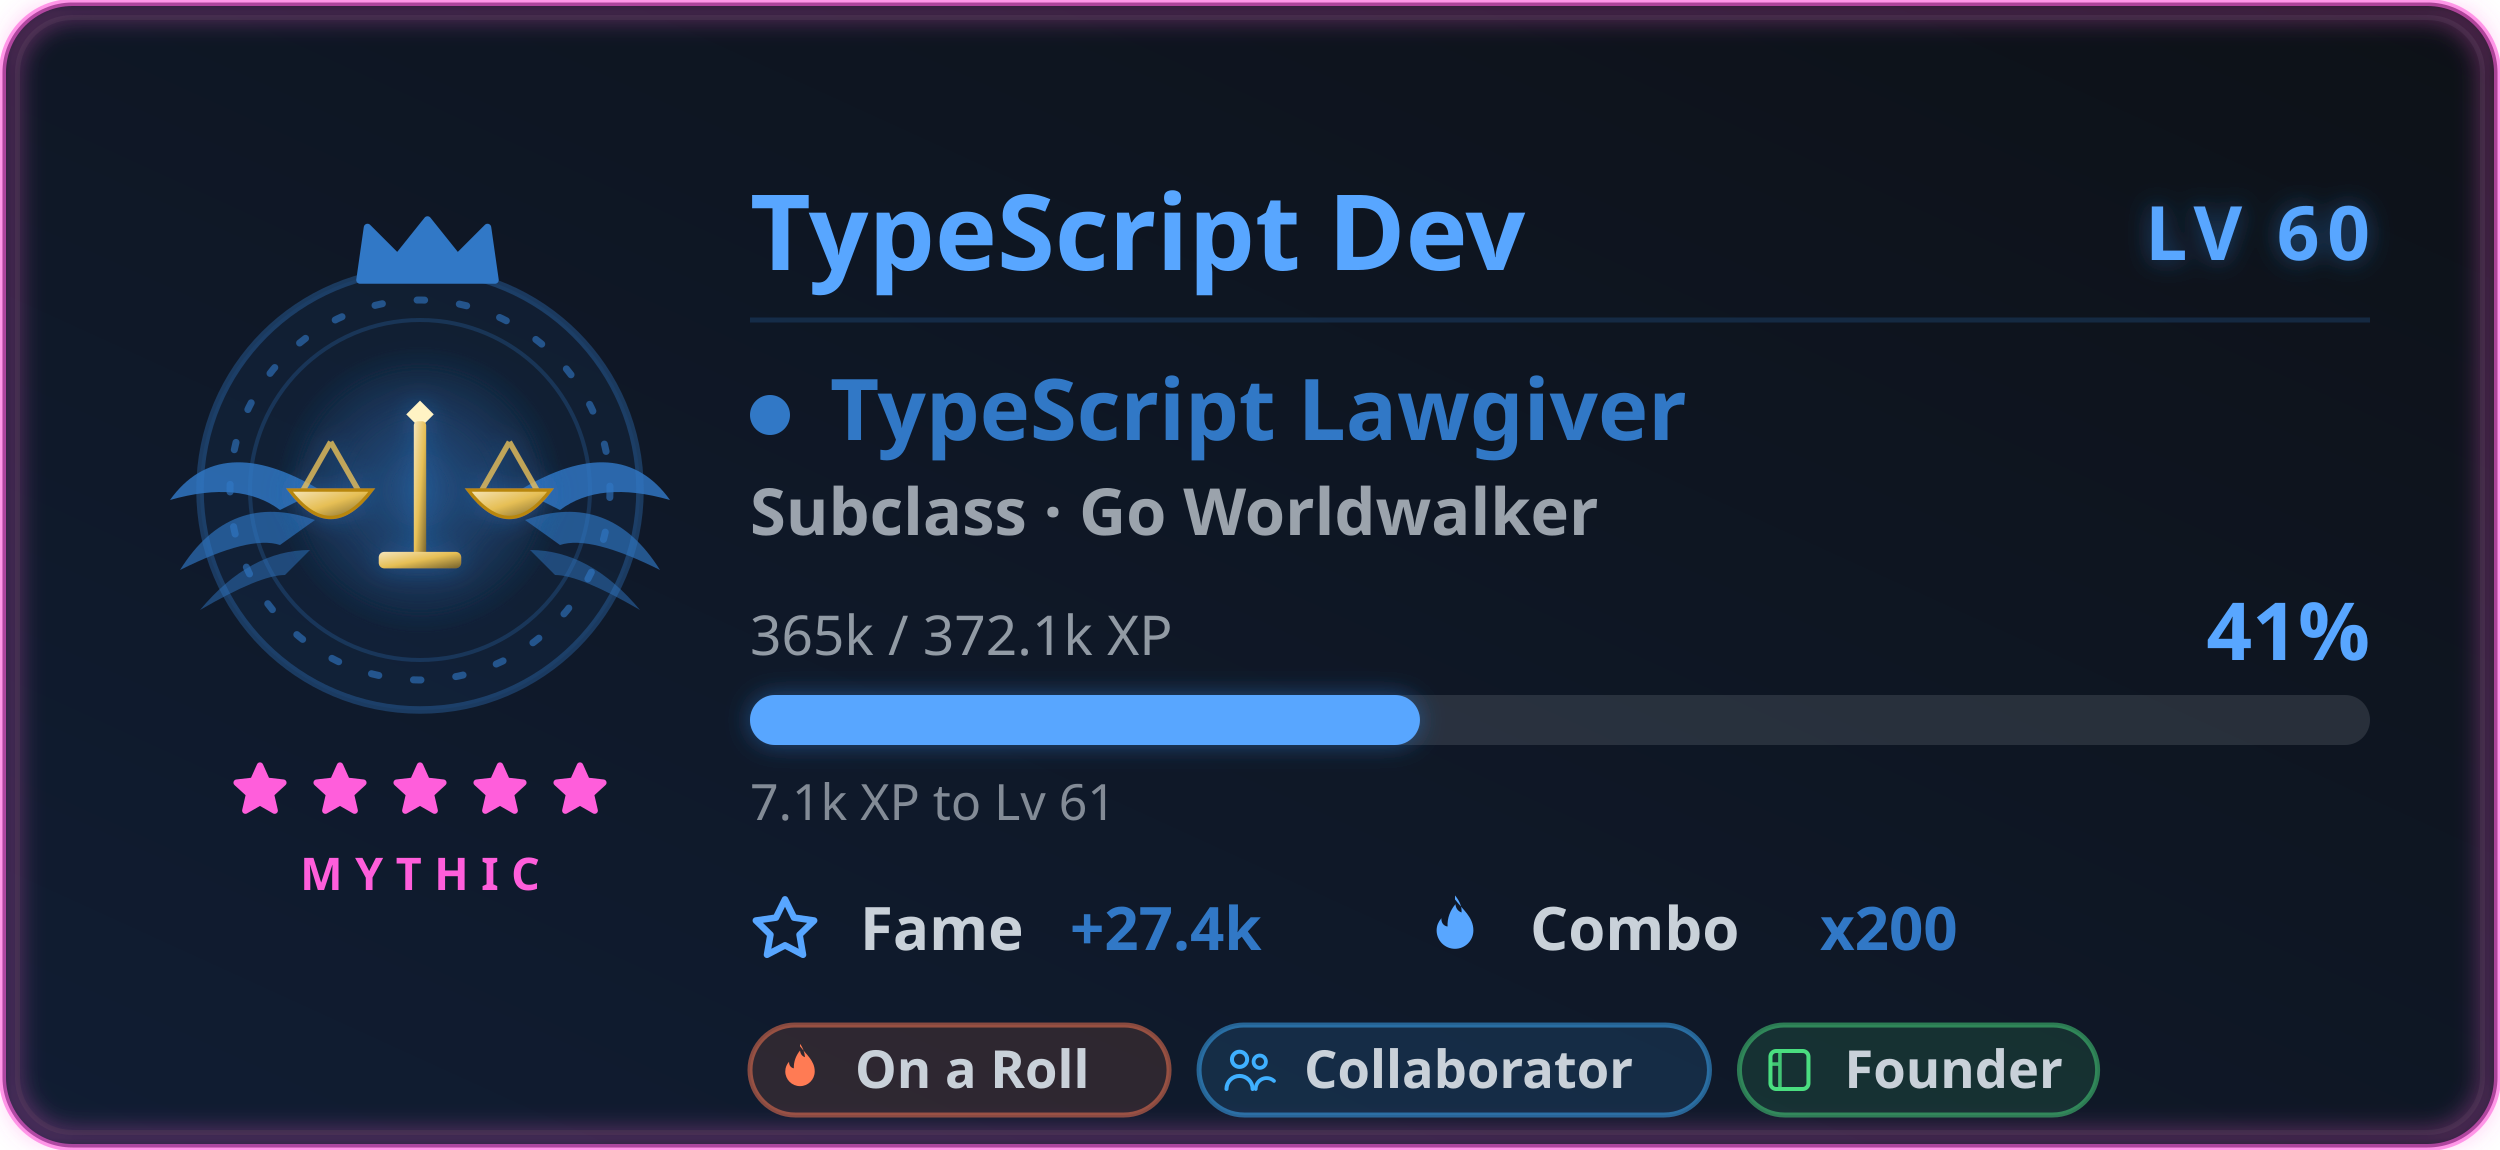
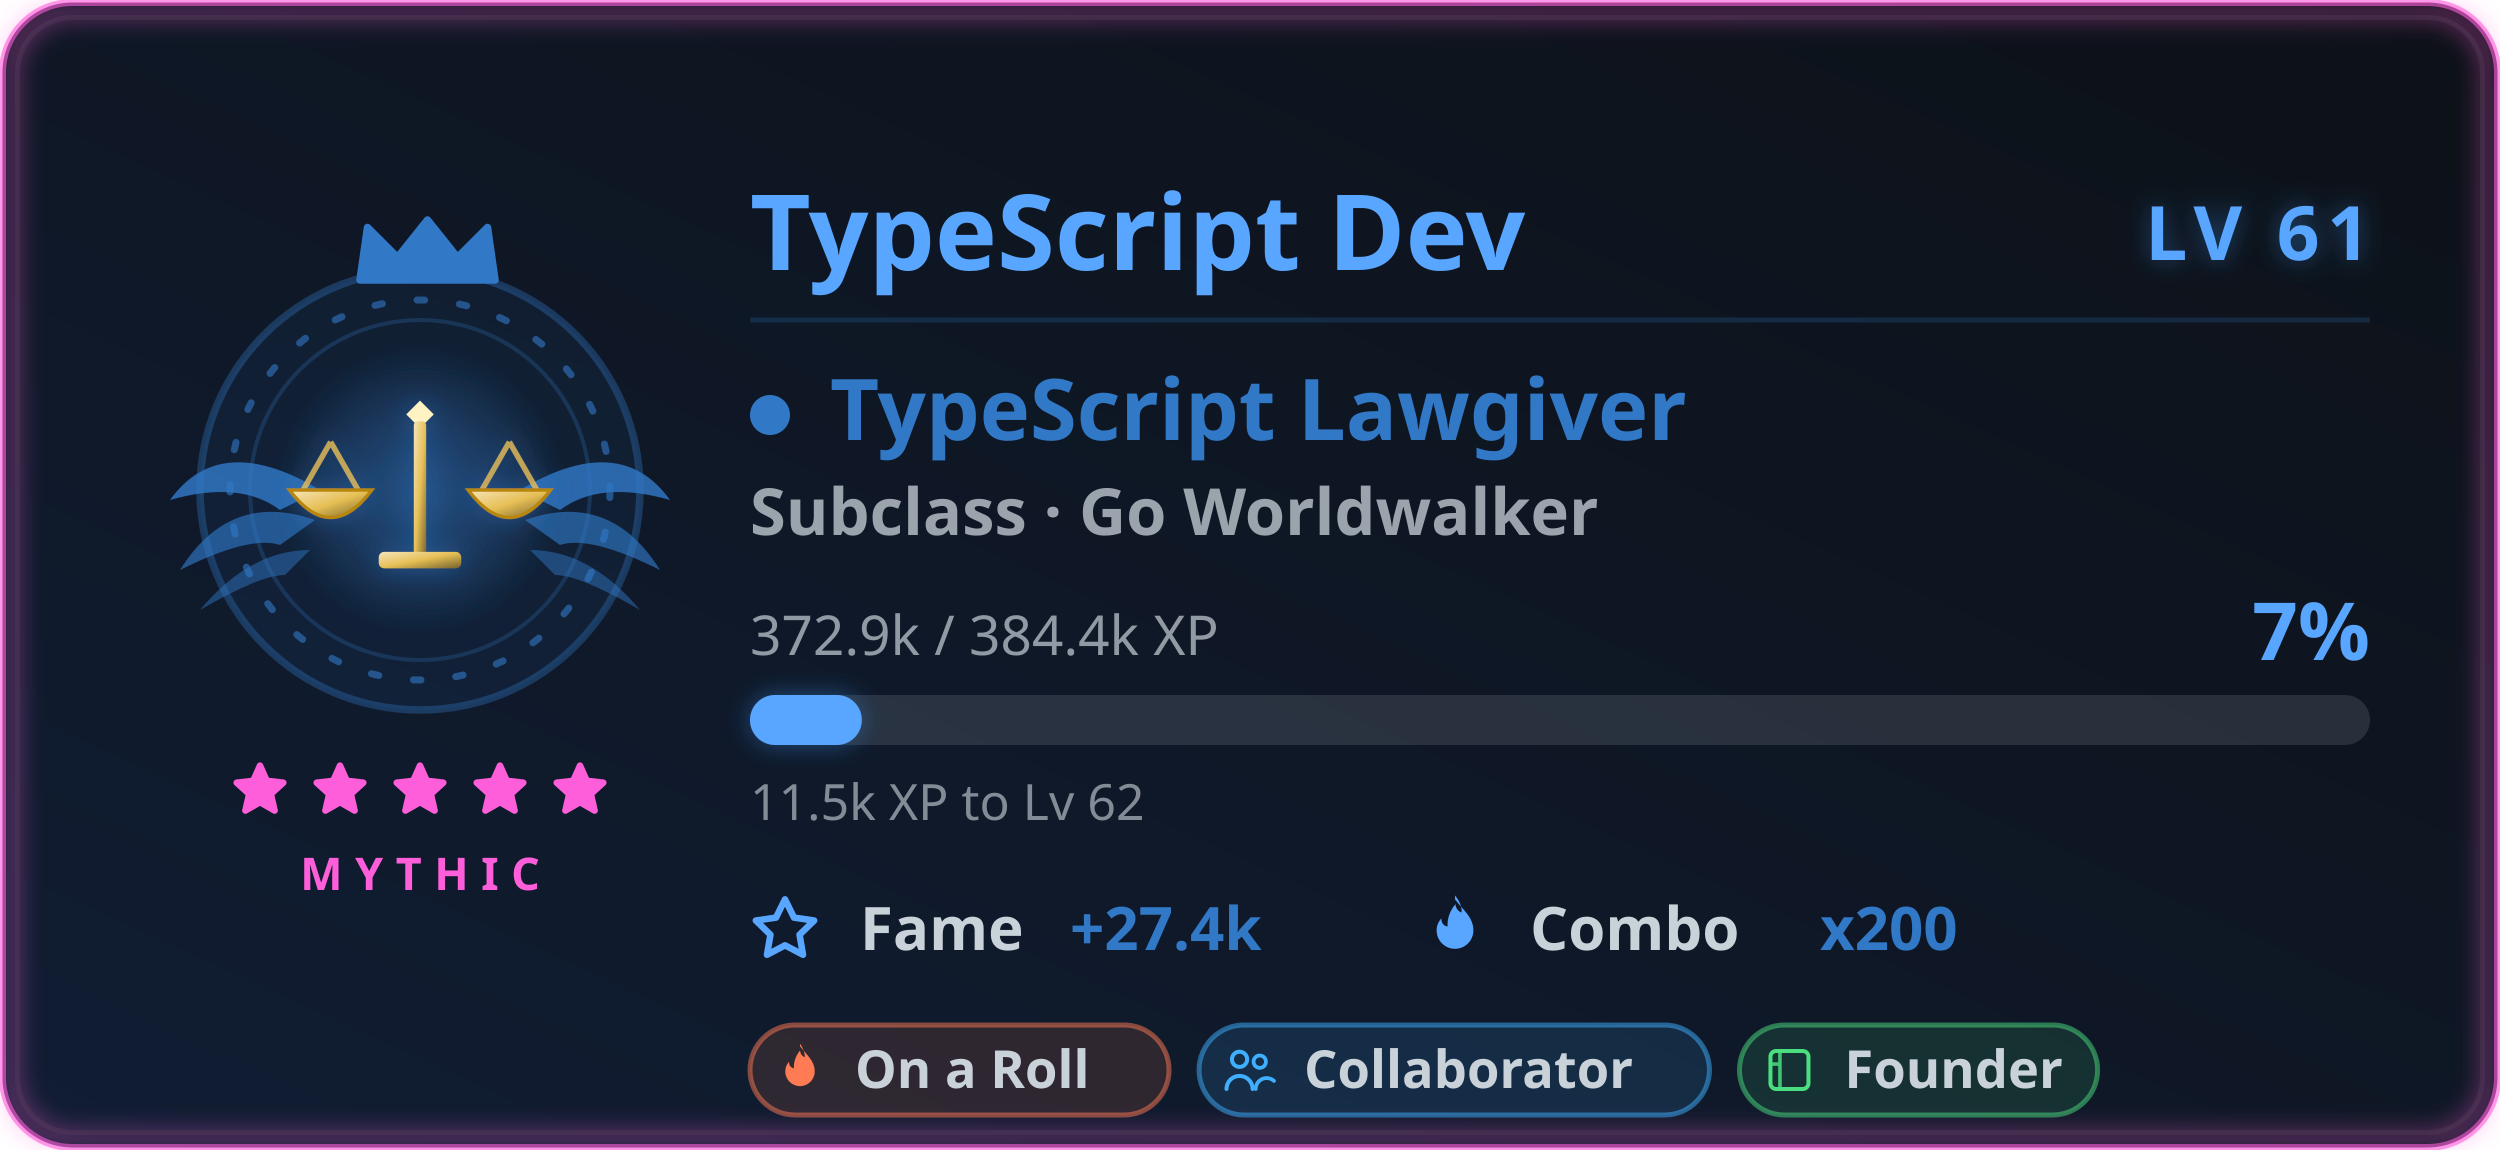
<svg xmlns="http://www.w3.org/2000/svg" width="500" height="230" viewBox="0 0 500 230" role="img" aria-labelledby="card-title-a11y card-desc-a11y">
  <style>
text { font-family: 'Segoe UI', Ubuntu, 'Helvetica Neue', sans-serif; }
.title { font-size: 18px; font-weight: 600; fill: #58a6ff; }
.title-icon { fill: #58a6ff; }
.icon { fill: #58a6ff; }


.gl-name { font-size: 21px; font-weight: 700; fill: #58a6ff; }
.gl-lvl { font-size: 15px; font-weight: 800; letter-spacing: 1.5px; fill: #58a6ff; }
.gl-class { font-size: 17px; font-weight: 700; fill: #3178c6; }
.gl-sub { font-size: 13px; font-weight: 600; fill: #c9d1d9; opacity: 0.75; }
.gl-meta { font-size: 11px; fill: #c9d1d9; opacity: 0.7; }
.gl-pct { font-size: 16px; font-weight: 800; fill: #58a6ff; }
.gl-chip-label { font-size: 12px; font-weight: 600; fill: #c9d1d9; }
.gl-chip-value { font-size: 12px; font-weight: 800; fill: #3178c6; }
.gl-hint { font-size: 10px; fill: #c9d1d9; opacity: 0.62; }
.gl-badge-label { font-size: 10.5px; font-weight: 600; }
.gl-rarity { font-size: 9px; font-weight: 700; letter-spacing: 2.5px; fill: #ff5edb; }

</style>
  <defs>
    <linearGradient id="card-bg" x1="0" y1="0" x2="1" y2="1" gradientTransform="rotate(90, 0.5, 0.5)">
      <stop offset="0.0%" stop-color="#0d1117" />
      <stop offset="100.0%" stop-color="#101d33" />
    </linearGradient>
    <filter id="card-glow" x="-50%" y="-50%" width="200%" height="200%">
      <feGaussianBlur in="SourceGraphic" stdDeviation="3" result="blur" />
      <feFlood flood-color="#58a6ff" flood-opacity="0.55" result="tint" />
      <feComposite in="tint" in2="blur" operator="in" result="softGlow" />
      <feMerge>
        <feMergeNode in="softGlow" />
        <feMergeNode in="SourceGraphic" />
      </feMerge>
    </filter>
    <filter id="gl-glow" x="-60%" y="-60%" width="220%" height="220%">
      <feGaussianBlur in="SourceGraphic" stdDeviation="2.4" result="b" />
      <feFlood flood-color="#3178c6" flood-opacity="0.55" result="t" />
      <feComposite in="t" in2="b" operator="in" result="g" />
      <feMerge>
        <feMergeNode in="g" />
        <feMergeNode in="SourceGraphic" />
      </feMerge>
    </filter>
    <filter id="gl-rarity" x="-20%" y="-20%" width="140%" height="140%">
      <feGaussianBlur stdDeviation="2.4" />
    </filter>
  </defs>
  <rect x="0.5" y="0.5" width="499" height="229" rx="14" fill="url(#card-bg)" stroke="#ff5edb" stroke-width="1.4" stroke-opacity="0.6" />
  <rect x="3.5" y="3.5" width="493" height="223" rx="11" fill="none" stroke="#30363d" stroke-opacity="0.4" />
  <rect x="2" y="2" width="496" height="226" rx="13" fill="none" stroke="#ff5edb" stroke-width="3.5" stroke-opacity="0.4" filter="url(#gl-rarity)" />
  <g class="fade">
    <g class="">
      <g class="flourish">
        <g transform="translate(84,0)">
          <g transform="translate(0,98)" fill="#3178c6">
            <path d="M20 0 Q 40 -12 50 2 Q 36 -2 28 4 Z" opacity="0.82" />
            <path d="M21 6 Q 38 0 48 16 Q 34 9 28 11 Z" opacity="0.64" />
            <path d="M22 12 Q 34 12 44 24 Q 32 17 27 17 Z" opacity="0.48" />
          </g>
        </g>
        <g transform="translate(84,0) scale(-1,1)">
          <g transform="translate(0,98)" fill="#3178c6">
            <path d="M20 0 Q 40 -12 50 2 Q 36 -2 28 4 Z" opacity="0.82" />
            <path d="M21 6 Q 38 0 48 16 Q 34 9 28 11 Z" opacity="0.64" />
            <path d="M22 12 Q 34 12 44 24 Q 32 17 27 17 Z" opacity="0.48" />
          </g>
        </g>
      </g>
      <circle cx="84" cy="98" r="44" fill="#3178c6" fill-opacity="0.08" stroke="#3178c6" stroke-opacity="0.35" stroke-width="1.5" />
      <g class="">
        <circle cx="84" cy="98" r="38" fill="none" stroke="#3178c6" stroke-opacity="0.6" stroke-width="1.4" stroke-dasharray="1.5 7" stroke-linecap="round" />
        <circle cx="84" cy="98" r="34" fill="none" stroke="#3178c6" stroke-opacity="0.25" stroke-width="0.8" />
      </g>
      <g class="" filter="url(#gl-glow)">
        <svg class="" x="51" y="65" width="66" height="66" viewBox="0 0 48 48" aria-hidden="true">
          <defs>
            <radialGradient id="tsHalo" cx="0.5" cy="0.5" r="0.5">
              <stop offset="0" stop-color="#3178c6" stop-opacity="0.42" />
              <stop offset="1" stop-color="#3178c6" stop-opacity="0" />
            </radialGradient>
            <linearGradient id="tsMetal" x1="0" y1="0" x2="1" y2="1">
              <stop offset="0" stop-color="#f5e5bb" />
              <stop offset="0.5" stop-color="#e6bf55" />
              <stop offset="1" stop-color="#73602b" />
            </linearGradient>
          </defs>
          <circle cx="24" cy="24" r="21" fill="url(#tsHalo)" />
          <path d="M24 11 l2 2 l-2 2 l-2 -2 Z" fill="#fff3c4" />
          <rect x="23.1" y="14" width="1.8" height="21" rx="0.6" fill="url(#tsMetal)" />
          <rect x="18" y="33" width="12" height="2.4" rx="0.8" fill="url(#tsMetal)" />
          <path d="M9 17 H39" stroke="url(#tsMetal)" stroke-width="2.2" stroke-linecap="round" />
          <g stroke="#e6bf55" stroke-width="0.8" stroke-opacity="0.8">
            <path d="M11 17 L7 24 M11 17 L15 24 M37 17 L33 24 M37 17 L41 24" />
          </g>
          <g transform="translate(5 24)">
            <path d="M0 0 Q6 8 12 0 Z" fill="url(#tsMetal)" stroke="#b8860b" stroke-width="0.5" />
          </g>
          <g transform="translate(31 24)">
            <path d="M0 0 Q6 8 12 0 Z" fill="url(#tsMetal)" stroke="#b8860b" stroke-width="0.5" />
          </g>
        </svg>
      </g>
      <g transform="translate(69, 42.5) scale(1.5)">
        <path d="M2 9 L3 2 L7 6 L11 1 L15 6 L19 2 L20 9 Z" fill="#3178c6" stroke="#3178c6" stroke-width="1" stroke-linejoin="round" />
      </g>
    </g>
    <g>
      <g class="" transform="translate(45.5, 151.5) scale(0.5416667)" fill="#ff5edb" stroke="#ff5edb" stroke-width="2.4" stroke-linejoin="round" stroke-linecap="round" opacity="1">
        <path d="M12 3 L14.5 8.6 L20.6 9.3 L16 13.5 L17.4 19.6 L12 16.5 L6.6 19.6 L8 13.5 L3.4 9.3 L9.5 8.6 Z" />
      </g>
      <g class="" transform="translate(61.5, 151.5) scale(0.5416667)" fill="#ff5edb" stroke="#ff5edb" stroke-width="2.4" stroke-linejoin="round" stroke-linecap="round" opacity="1">
        <path d="M12 3 L14.5 8.6 L20.6 9.3 L16 13.5 L17.4 19.6 L12 16.5 L6.6 19.6 L8 13.5 L3.4 9.3 L9.5 8.6 Z" />
      </g>
      <g class="" transform="translate(77.5, 151.5) scale(0.5416667)" fill="#ff5edb" stroke="#ff5edb" stroke-width="2.4" stroke-linejoin="round" stroke-linecap="round" opacity="1">
        <path d="M12 3 L14.5 8.6 L20.6 9.3 L16 13.5 L17.4 19.6 L12 16.5 L6.6 19.6 L8 13.5 L3.4 9.3 L9.5 8.6 Z" />
      </g>
      <g class="" transform="translate(93.5, 151.5) scale(0.5416667)" fill="#ff5edb" stroke="#ff5edb" stroke-width="2.4" stroke-linejoin="round" stroke-linecap="round" opacity="1">
        <path d="M12 3 L14.5 8.6 L20.6 9.3 L16 13.5 L17.4 19.6 L12 16.5 L6.6 19.6 L8 13.5 L3.4 9.3 L9.5 8.6 Z" />
      </g>
      <g class="" transform="translate(109.5, 151.5) scale(0.5416667)" fill="#ff5edb" stroke="#ff5edb" stroke-width="2.4" stroke-linejoin="round" stroke-linecap="round" opacity="1">
        <path d="M12 3 L14.5 8.6 L20.6 9.3 L16 13.5 L17.4 19.6 L12 16.5 L6.6 19.6 L8 13.5 L3.4 9.3 L9.5 8.6 Z" />
      </g>
    </g>
    <text class="gl-rarity" x="84" y="178" text-anchor="middle">MYTHIC</text>
  </g>
  <g class="fade" style="animation-delay:.15s">
    <text class="gl-name" x="150" y="54">TypeScript Dev</text>
-     <text class="gl-lvl glow-pulse" x="474" y="52" text-anchor="end" filter="url(#gl-glow)">LV 60</text>
+     <text class="gl-lvl glow-pulse" x="474" y="52" text-anchor="end" filter="url(#gl-glow)">LV 61</text>
    <line x1="150" y1="64" x2="474" y2="64" stroke="#3178c6" stroke-opacity="0.22" stroke-width="1" />
    <circle cx="154" cy="83" r="4" fill="#3178c6" />
    <text class="gl-class" x="166" y="88">TypeScript Lawgiver</text>
    <text class="gl-sub" x="150" y="107">Subclass · Go Worldwalker</text>
-     <text class="gl-meta" x="150" y="131">365k / 372.1k XP</text>
-     <text class="gl-pct " x="474" y="132" text-anchor="end">41%</text>
+     <text class="gl-meta" x="150" y="131">372.9k / 384.4k XP</text>
+     <text class="gl-pct " x="474" y="132" text-anchor="end">7%</text>
    <rect x="150" y="139" width="324" height="10" rx="5" fill="#c9d1d9" fill-opacity="0.14" />
-     <rect class="xp-fill " x="150" y="139" width="133.991" height="10" rx="5" fill="#58a6ff" filter="url(#gl-glow)" />
-     <text class="gl-hint" x="150" y="164">7.1k XP to Lv 61</text>
+     <rect class="xp-fill " x="150" y="139" width="22.364" height="10" rx="5" fill="#58a6ff" filter="url(#gl-glow)" />
+     <text class="gl-hint" x="150" y="164">11.5k XP to Lv 62</text>
    <g transform="translate(150, 190)">
      <svg class="icon" x="0" y="-11" width="14" height="14" viewBox="0 0 16 16" aria-hidden="true">
        <path fill-rule="evenodd" d="M8 .25a.75.75 0 0 1 .673.418l1.882 3.815 4.21.612a.75.75 0 0 1 .416 1.279l-3.046 2.97.719 4.192a.75.75 0 0 1-1.088.791L8 12.347l-3.766 1.98a.75.75 0 0 1-1.088-.79l.72-4.194L.818 6.374a.75.75 0 0 1 .416-1.28l4.21-.611L7.327.668A.75.75 0 0 1 8 .25zm0 2.445L6.615 5.5a.75.75 0 0 1-.564.41l-3.097.45 2.24 2.184a.75.75 0 0 1 .216.664l-.528 3.084 2.769-1.456a.75.75 0 0 1 .698 0l2.77 1.456-.53-3.084a.75.75 0 0 1 .216-.664l2.24-2.183-3.096-.45a.75.75 0 0 1-.564-.41L8 2.694v.001z" />
      </svg>
      <text class="gl-chip-label" x="22" y="0">Fame</text>
      <text class="gl-chip-value" x="64" y="0">+27.4k</text>
    </g>
    <g transform="translate(284, 190)">
      <svg class="icon" x="0" y="-11" width="14" height="14" viewBox="0 0 16 16" aria-hidden="true">
        <path fill-rule="evenodd" d="M8 1c1.7 2.3 4.2 4 4.2 7.1a4.2 4.2 0 0 1-8.4 0c0-1.1.4-2 1.1-2.8-.1 1 .5 1.8 1.4 1.9-.1-1.9.6-3.7 1.8-5.1.1 1 .6 1.6 1.4 1.9.1-1.4-.5-2.7-1.5-3.9z" />
      </svg>
      <text class="gl-chip-label" x="22" y="0">Combo</text>
      <text class="gl-chip-value" x="80" y="0">x200</text>
    </g>
  </g>
  <g class="fade" style="animation-delay:.2s">
    <g>
      <rect x="150" y="205" width="83.81" height="18" rx="9" fill="#ff7b54" fill-opacity="0.13" stroke="#ff7b54" stroke-opacity="0.5" stroke-width="1" />
      <g transform="translate(154.3, 208.3) scale(0.475)">
        <path d="M12 2c2.5 3.4 6.2 6 6.2 10.6a6.2 6.2 0 0 1-12.4 0c0-1.6.6-3 1.6-4.1-.1 1.5.8 2.6 2 2.8-.1-2.8.9-5.4 2.6-7.5.2 1.5.9 2.4 2.1 2.8-.2-2-.8-4-2.1-5.6Z" fill="#ff7b54" />
      </g>
      <text class="gl-badge-label" x="171" y="217.6" fill="#c9d1d9">On a Roll</text>
    </g>
    <g>
      <rect x="239.81" y="205" width="102.08" height="18" rx="9" fill="#3fb0ff" fill-opacity="0.13" stroke="#3fb0ff" stroke-opacity="0.5" stroke-width="1" />
      <g transform="translate(244.11, 208.3) scale(0.475)">
        <circle cx="8" cy="7.5" r="3.2" fill="none" stroke="#3fb0ff" stroke-width="1.7" />
        <path d="M2.5 20a5.5 5.5 0 0 1 11 0" fill="none" stroke="#3fb0ff" stroke-width="1.7" stroke-linecap="round" />
        <circle cx="16.5" cy="8.5" r="2.6" fill="none" stroke="#3fb0ff" stroke-width="1.6" />
        <path d="M14.8 20a4.6 4.6 0 0 1 7.7-3.4" fill="none" stroke="#3fb0ff" stroke-width="1.6" stroke-linecap="round" />
      </g>
      <text class="gl-badge-label" x="260.81" y="217.6" fill="#c9d1d9">Collaborator</text>
    </g>
    <g>
      <rect x="347.89" y="205" width="71.63" height="18" rx="9" fill="#4ade80" fill-opacity="0.13" stroke="#4ade80" stroke-opacity="0.5" stroke-width="1" />
      <g transform="translate(352.19, 208.3) scale(0.475)">
        <rect x="4" y="4" width="16" height="16" rx="2.4" fill="none" stroke="#4ade80" stroke-width="1.7" />
        <path d="M8 4v16 M4 9.5h4" fill="none" stroke="#4ade80" stroke-width="1.5" opacity="0.85" />
      </g>
      <text class="gl-badge-label" x="368.89" y="217.6" fill="#c9d1d9">Founder</text>
    </g>
  </g>
</svg>
